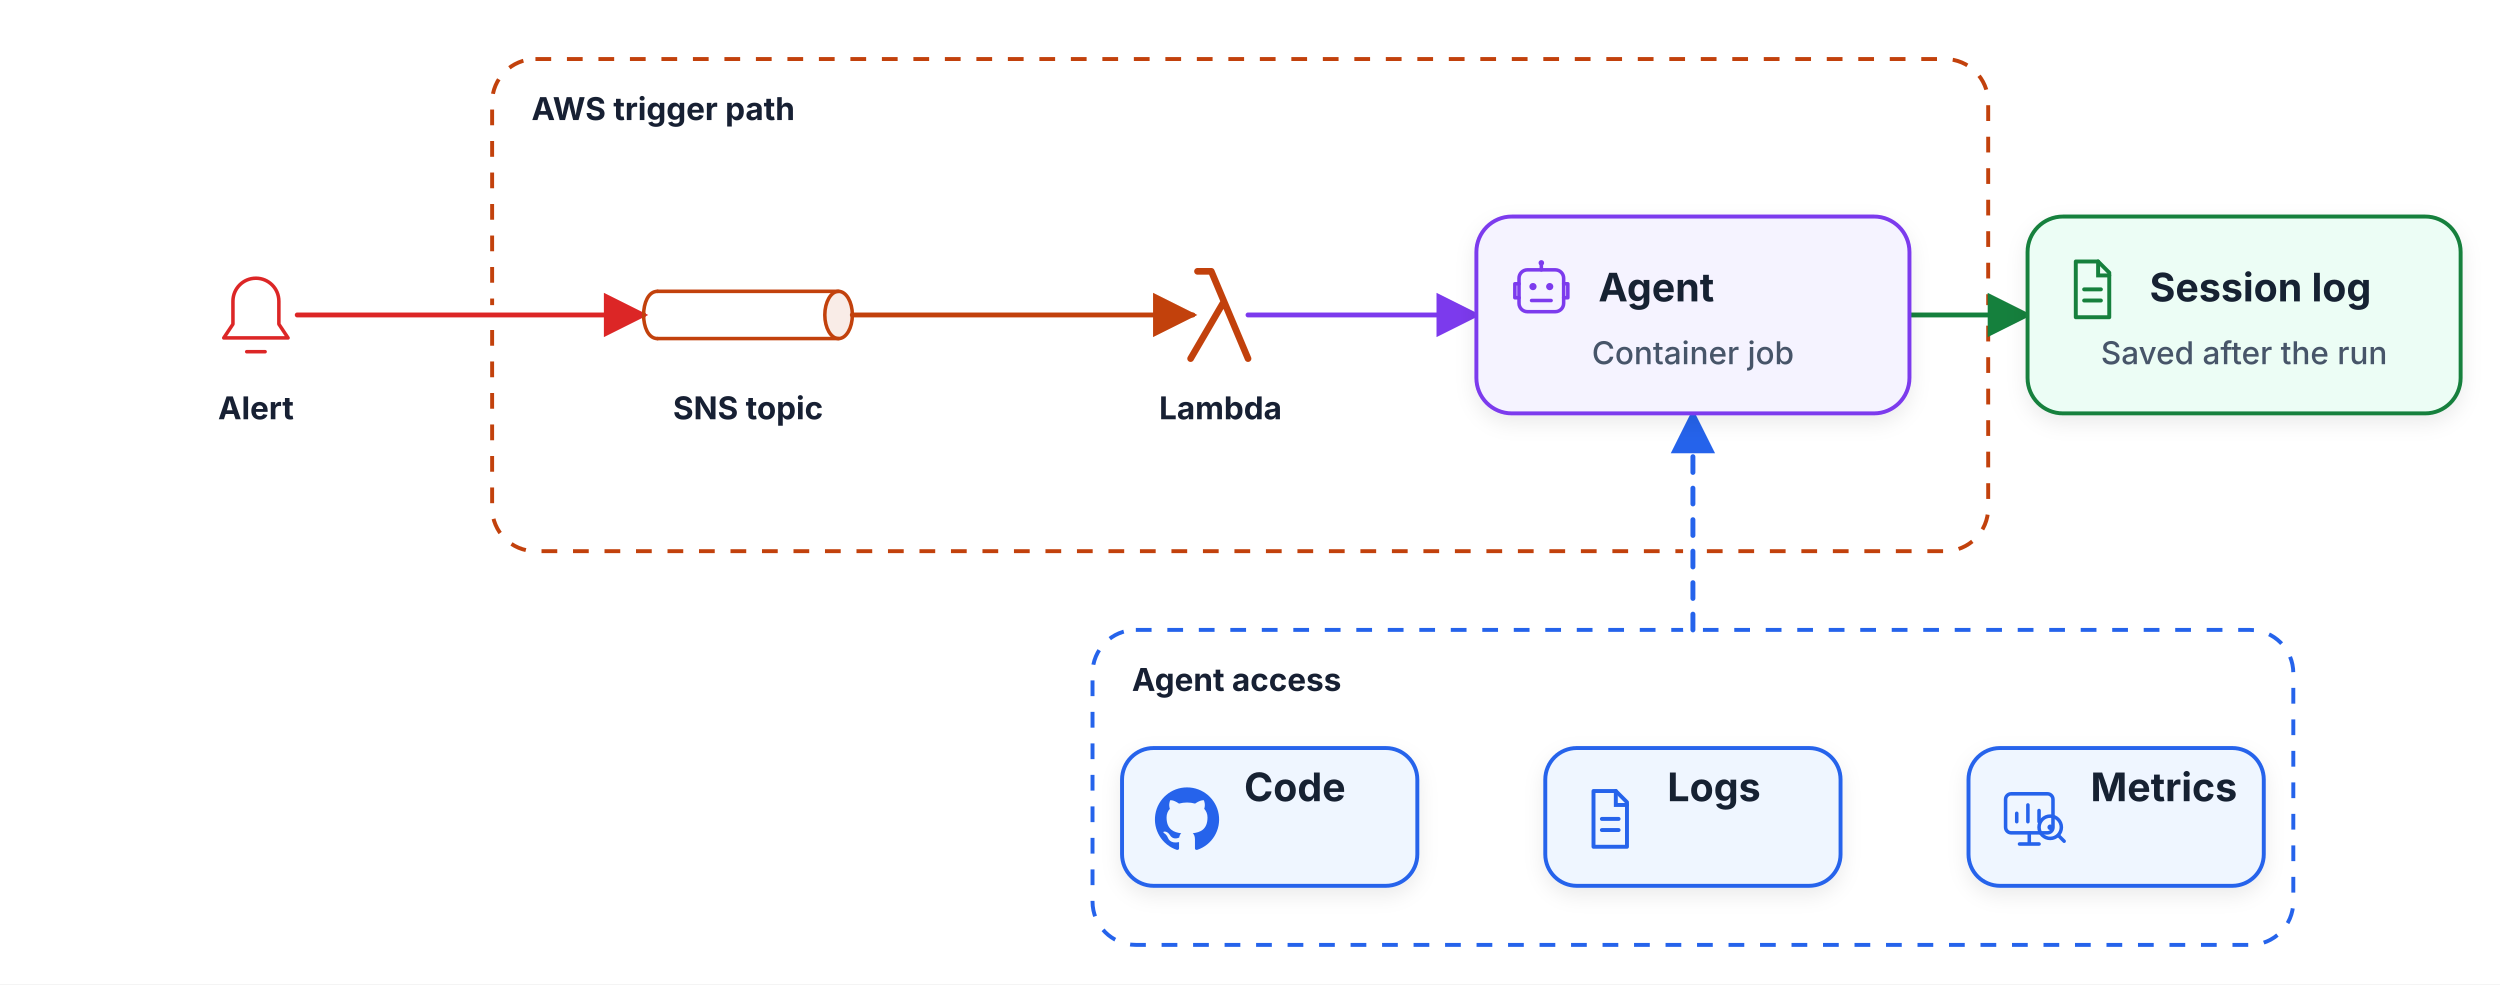
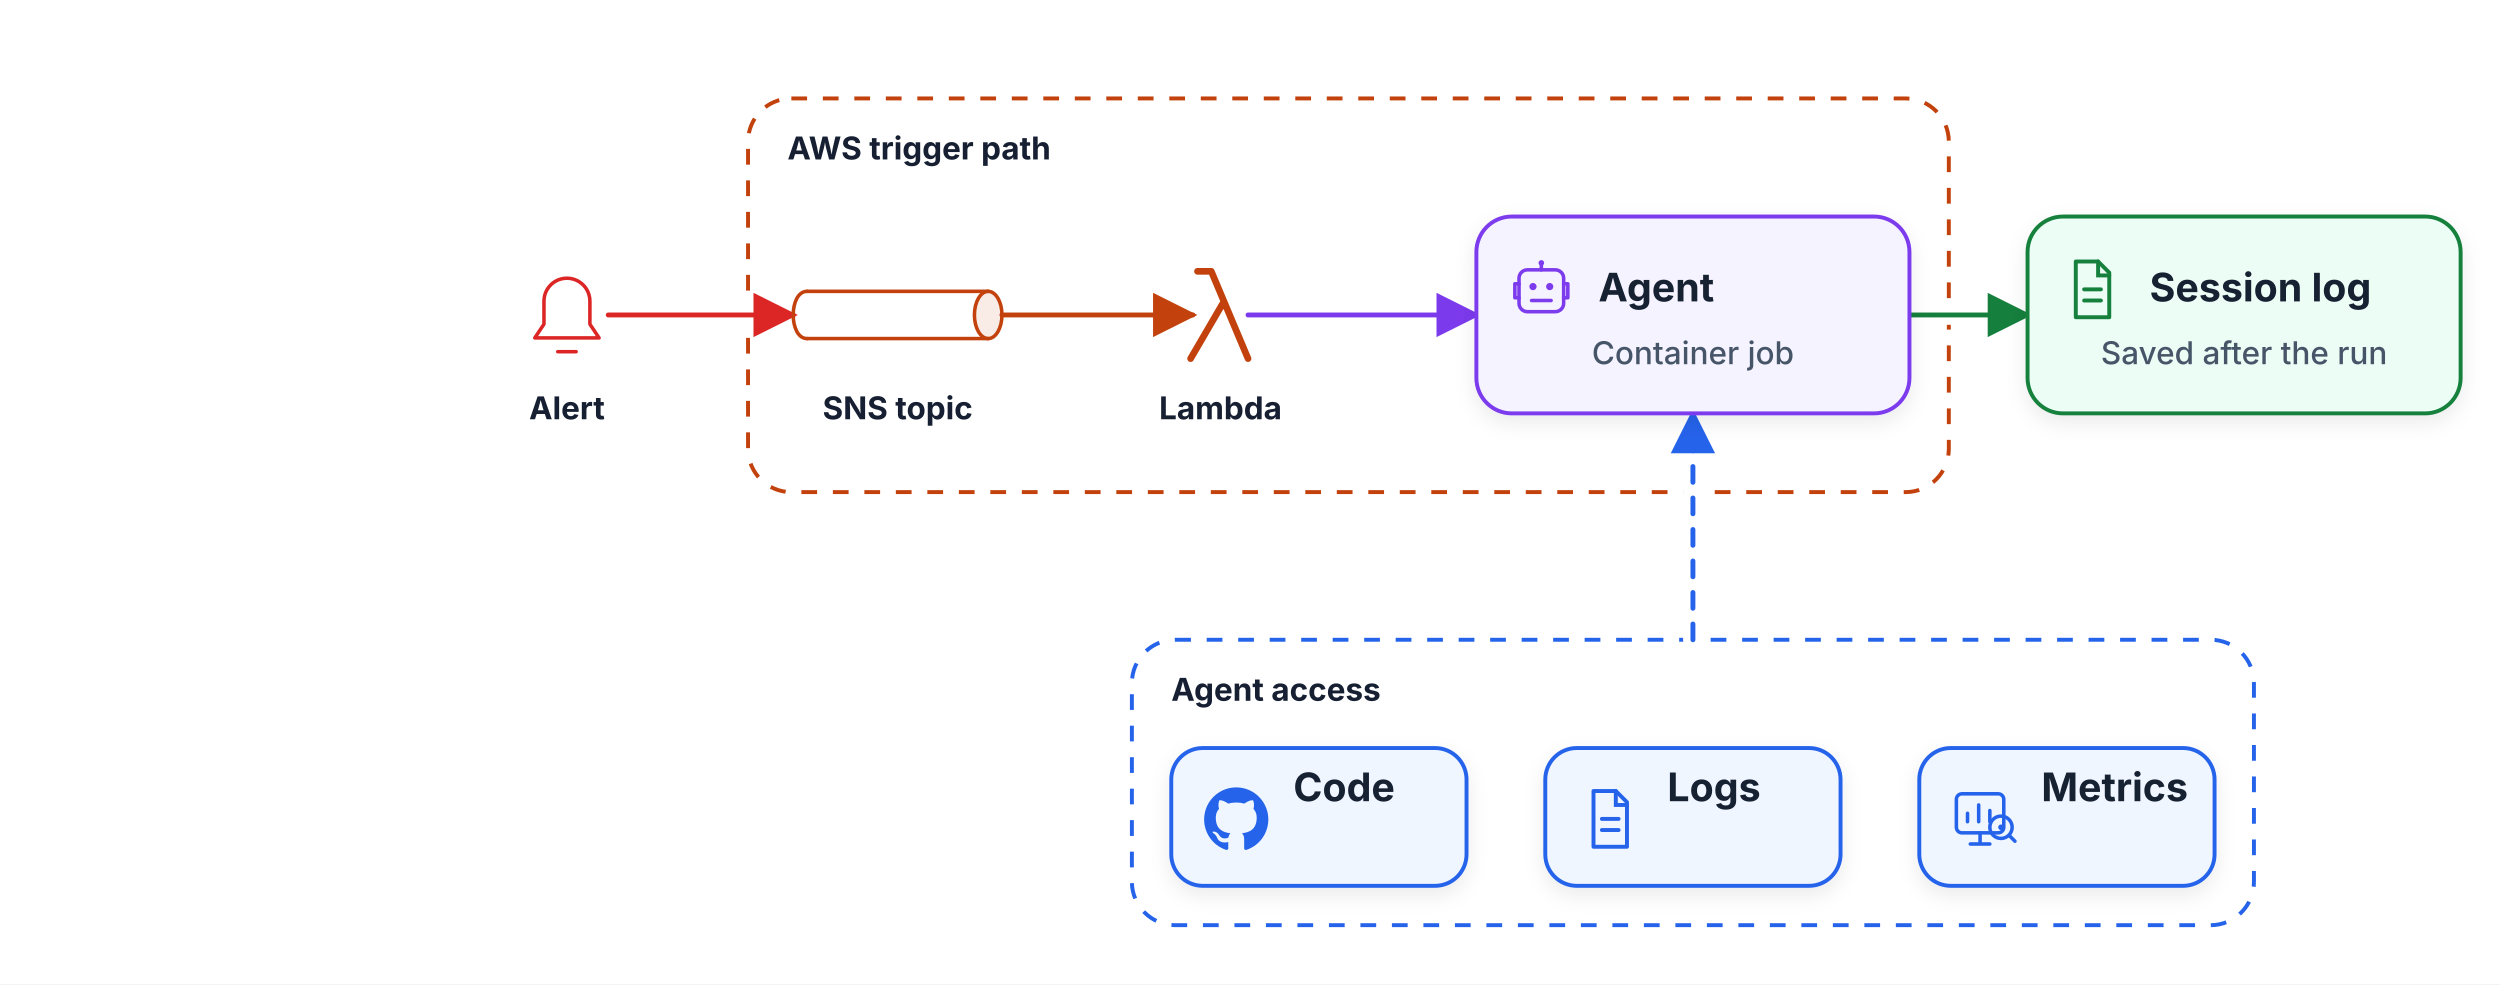
<svg xmlns="http://www.w3.org/2000/svg" width="1270" height="500" viewBox="0 0 1270 500" role="img" aria-labelledby="title desc">
  <defs>
    <filter id="shadow" x="-20%" y="-20%" width="140%" height="150%">
      <feDropShadow dx="0" dy="4" stdDeviation="5" flood-color="#0f172a" flood-opacity="0.08" />
    </filter>
    <marker id="arrow-purple" viewBox="0 0 10 10" refX="9" refY="5" markerWidth="9" markerHeight="9" orient="auto">
      <path d="M0 0 10 5 0 10Z" fill="#7c3aed" />
    </marker>
    <marker id="arrow-blue" viewBox="0 0 10 10" refX="9" refY="5" markerWidth="9" markerHeight="9" orient="auto">
      <path d="M0 0 10 5 0 10Z" fill="#2563eb" />
    </marker>
    <marker id="arrow-amber" viewBox="0 0 10 10" refX="9" refY="5" markerWidth="9" markerHeight="9" orient="auto">
      <path d="M0 0 10 5 0 10Z" fill="#c2410c" />
    </marker>
    <marker id="arrow-green" viewBox="0 0 10 10" refX="9" refY="5" markerWidth="9" markerHeight="9" orient="auto">
      <path d="M0 0 10 5 0 10Z" fill="#15803d" />
    </marker>
    <marker id="arrow-red" viewBox="0 0 10 10" refX="9" refY="5" markerWidth="9" markerHeight="9" orient="auto">
      <path d="M0 0 10 5 0 10Z" fill="#dc2626" />
    </marker>
    <marker id="arrow-gray" viewBox="0 0 10 10" refX="9" refY="5" markerWidth="9" markerHeight="9" orient="auto">
      <path d="M0 0 10 5 0 10Z" fill="#64748b" />
    </marker>
    <symbol id="icon-alert" viewBox="0 0 24 24">
      <path d="M5 17h14l-2-3V9a5 5 0 0 0-10 0v5Z" fill="none" stroke="currentColor" stroke-width="1.8" stroke-linecap="round" stroke-linejoin="round" />
      <path d="M10 20h4" fill="none" stroke="currentColor" stroke-width="1.8" stroke-linecap="round" />
    </symbol>
    <symbol id="icon-document" viewBox="0 0 24 24">
      <path d="M6 2h8l4 4v16H6Z" fill="none" stroke="currentColor" stroke-width="2" stroke-linejoin="round" />
      <path d="M14 2v5h4M9 12h6M9 16h6" fill="none" stroke="currentColor" stroke-width="2" stroke-linecap="round" />
    </symbol>
    <symbol id="icon-github" viewBox="0 0 24 24">
      <path fill="currentColor" d="M12 .7a11.5 11.5 0 0 0-3.64 22.41c.58.11.79-.25.79-.56v-2.23c-3.22.7-3.9-1.37-3.9-1.37-.53-1.34-1.29-1.7-1.29-1.7-1.05-.72.08-.71.08-.71 1.17.08 1.78 1.2 1.78 1.2 1.04 1.77 2.72 1.26 3.38.96.1-.75.4-1.26.74-1.55-2.57-.29-5.27-1.28-5.27-5.68 0-1.26.45-2.28 1.19-3.09-.12-.29-.52-1.46.11-3.05 0 0 .97-.31 3.16 1.18a10.9 10.9 0 0 1 5.76 0c2.2-1.49 3.16-1.18 3.16-1.18.63 1.59.23 2.76.11 3.05.74.81 1.19 1.83 1.19 3.09 0 4.42-2.71 5.38-5.29 5.67.42.36.79 1.06.79 2.14v3.27c0 .31.21.67.8.56A11.5 11.5 0 0 0 12 .7Z" />
    </symbol>
    <symbol id="icon-lambda" viewBox="0 0 24 24">
      <path d="M7 2.5h3L18 21.5M12.5 9.5 5.5 21.5" fill="none" stroke="currentColor" stroke-width="3.4" stroke-linecap="round" stroke-linejoin="round" />
    </symbol>
    <symbol id="icon-observability" viewBox="0 0 24 24">
      <rect x="2" y="3" width="17" height="14" rx="2" fill="none" stroke="currentColor" stroke-width="1.8" />
      <path d="M6 13v-3M10 13V7M14 13V9M7 21h7M10.5 17v4" fill="none" stroke="currentColor" stroke-width="1.8" stroke-linecap="round" />
      <circle cx="18" cy="15" r="4" fill="none" stroke="currentColor" stroke-width="1.8" />
      <circle cx="18" cy="15" r="1" fill="currentColor" />
      <path d="m21 18 2 2" fill="none" stroke="currentColor" stroke-width="1.8" stroke-linecap="round" />
    </symbol>
    <symbol id="icon-queue" viewBox="0 0 56 28">
      <path d="M5 8h46M5 20h46" fill="none" stroke="currentColor" stroke-width="1.8" stroke-linecap="round" />
      <path d="M5 8C.3 8 .3 20 5 20" fill="none" stroke="currentColor" stroke-width="1.8" stroke-linecap="round" />
      <ellipse cx="51" cy="14" rx="3.5" ry="6" fill="currentColor" fill-opacity=".1" stroke="currentColor" stroke-width="1.8" />
    </symbol>
    <symbol id="icon-robot" viewBox="0 0 24 24">
      <path d="M12 5V2.5" fill="none" stroke="currentColor" stroke-width="1.8" stroke-linecap="round" />
      <circle cx="12" cy="2.5" r="1" fill="currentColor" />
      <rect x="4" y="5" width="16" height="15" rx="3" fill="none" stroke="currentColor" stroke-width="1.8" />
      <path d="M4 10H2.5v5H4M20 10h1.5v5H20" fill="none" stroke="currentColor" stroke-width="1.8" stroke-linecap="round" stroke-linejoin="round" />
      <circle cx="9" cy="11" r="1.3" fill="currentColor" />
      <circle cx="15" cy="11" r="1.3" fill="currentColor" />
      <path d="M8.5 16h7" fill="none" stroke="currentColor" stroke-width="1.8" stroke-linecap="round" />
    </symbol>
    <style>
      text { font-family: system-ui, -apple-system, BlinkMacSystemFont, "Segoe UI", sans-serif; fill: #172033; }
      symbol [stroke] { vector-effect: non-scaling-stroke; }
      .node rect { stroke-width: 2; }
      .node-boundary rect { stroke-width: 2; stroke-dasharray: 8 8; }
      .boundary-title { font-size: 16px; font-weight: 750; text-anchor: start; }
      .node-title { font-size: 20px; font-weight: 750; text-anchor: middle; }
      .node-title.icon-copy { text-anchor: start; }
      .node-subtitle { font-size: 16px; font-weight: 500; fill: #475569; text-anchor: middle; }
      .eyebrow { font-size: 13px; font-weight: 750; letter-spacing: 1px; fill: #475569; text-anchor: middle; }
      .mention-icon { font-size: 27px; font-weight: 750; text-anchor: middle; }
      .standalone-mention { font-size: 52px; font-weight: 750; text-anchor: middle; }
      .icon-node-title { font-size: 16px; font-weight: 750; text-anchor: middle; }
      .edge { fill: none; stroke-width: 2.5; stroke-linecap: round; stroke-linejoin: round; }
      .edge-label rect { stroke-width: 2; }
      .edge-label text { font-size: 14px; font-weight: 750; text-anchor: middle; dominant-baseline: central; }
      .divider { stroke: #cbd5e1; stroke-width: 2; stroke-dasharray: 6 8; stroke-linecap: round; }
      .center-annotation { fill: #f1f5f9; stroke: none; }
      .center-title { font-weight: 800; letter-spacing: 0.08em; fill: #334155; text-anchor: middle; }
      .center-detail { font-weight: 600; fill: #475569; text-anchor: middle; }
    </style>
  </defs>
  <rect width="1270" height="500" fill="#ffffff" />
-   <g class="node-boundary node-amber" transform="translate(250 30)">
-     <rect width="760" height="250" rx="22" fill="none" stroke="#c2410c" />
+   <g class="node-boundary node-amber" transform="translate(380 50)">
+     <rect width="610" height="200" rx="22" fill="none" stroke="#c2410c" />
    <text class="boundary-title" x="20" y="31">AWS trigger path</text>
  </g>
-   <g class="node-boundary node-blue" transform="translate(555 320)">
-     <rect width="610" height="160" rx="22" fill="none" stroke="#2563eb" />
+   <g class="node-boundary node-blue" transform="translate(575 325)">
+     <rect width="570" height="145" rx="22" fill="none" stroke="#2563eb" />
    <text class="boundary-title" x="20" y="31">Agent access</text>
  </g>
-   <path class="edge-boundary-halo" d="M151 160L327.02 160" fill="none" stroke="#ffffff" stroke-width="10" stroke-linecap="round" stroke-linejoin="round" />
-   <path class="edge" d="M151 160L327.02 160" stroke="#dc2626" marker-end="url(#arrow-red)" />
-   <path class="edge" d="M432.98 160L606 160" stroke="#c2410c" marker-end="url(#arrow-amber)" />
+   <path class="edge-boundary-halo" d="M309 160L403.02 160" fill="none" stroke="#ffffff" stroke-width="10" stroke-linecap="round" stroke-linejoin="round" />
+   <path class="edge" d="M309 160L403.02 160" stroke="#dc2626" marker-end="url(#arrow-red)" />
+   <path class="edge" d="M508.98 160L606 160" stroke="#c2410c" marker-end="url(#arrow-amber)" />
  <path class="edge" d="M634 160L750 160" stroke="#7c3aed" marker-end="url(#arrow-purple)" />
-   <path class="edge-boundary-halo" d="M860 320L860 210" fill="none" stroke="#ffffff" stroke-width="10" stroke-linecap="round" stroke-linejoin="round" />
-   <path class="edge" d="M860 320L860 210" stroke="#2563eb" stroke-dasharray="8 8" marker-end="url(#arrow-blue)" />
+   <path class="edge-boundary-halo" d="M860 325L860 210" fill="none" stroke="#ffffff" stroke-width="10" stroke-linecap="round" stroke-linejoin="round" />
+   <path class="edge" d="M860 325L860 210" stroke="#2563eb" stroke-dasharray="8 8" marker-end="url(#arrow-blue)" />
  <path class="edge-boundary-halo" d="M970 160L1030 160" fill="none" stroke="#ffffff" stroke-width="10" stroke-linecap="round" stroke-linejoin="round" />
  <path class="edge" d="M970 160L1030 160" stroke="#15803d" marker-end="url(#arrow-green)" />
-   <g class="node-icon-only node-red" transform="translate(102 132)">
+   <g class="node-icon-only node-red" transform="translate(260 132)">
    <use href="#icon-alert" x="0" y="0" width="56" height="56" color="#dc2626" />
    <text class="icon-node-title" x="28" y="81">Alert</text>
  </g>
-   <g class="node-icon-only node-amber" transform="translate(324 132)">
+   <g class="node-icon-only node-amber" transform="translate(400 132)">
    <use href="#icon-queue" x="0" y="0" width="112" height="56" color="#c2410c" />
    <text class="icon-node-title" x="56" y="81">SNS topic</text>
  </g>
  <g class="node-icon-only node-amber" transform="translate(592 132)">
    <use href="#icon-lambda" x="0" y="0" width="56" height="56" color="#c2410c" />
    <text class="icon-node-title" x="28" y="81">Lambda</text>
  </g>
  <g class="node node-purple" transform="translate(750 110)" filter="url(#shadow)">
    <rect width="220" height="100" rx="18" fill="#f5f3ff" stroke="#7c3aed" />
    <use href="#icon-robot" x="16" y="20" width="34" height="34" color="#7c3aed" />
    <text class="node-title icon-copy" x="62" y="43.12" font-size="17">Agent</text>
    <text class="node-subtitle" x="110" y="75" font-size="16">Container job</text>
  </g>
-   <g class="node node-blue" transform="translate(570 380)" filter="url(#shadow)">
+   <g class="node node-blue" transform="translate(595 380)" filter="url(#shadow)">
    <rect width="150" height="70" rx="16" fill="#eff6ff" stroke="#2563eb" />
    <use href="#icon-github" x="16" y="19" width="34" height="34" color="#2563eb" />
    <text class="node-title icon-copy" x="62" y="27" font-size="17">Code</text>
  </g>
  <g class="node node-blue" transform="translate(785 380)" filter="url(#shadow)">
    <rect width="150" height="70" rx="16" fill="#eff6ff" stroke="#2563eb" />
    <use href="#icon-document" x="16" y="19" width="34" height="34" color="#2563eb" />
    <text class="node-title icon-copy" x="62" y="27" font-size="17">Logs</text>
  </g>
-   <g class="node node-blue" transform="translate(1000 380)" filter="url(#shadow)">
+   <g class="node node-blue" transform="translate(975 380)" filter="url(#shadow)">
    <rect width="150" height="70" rx="16" fill="#eff6ff" stroke="#2563eb" />
    <use href="#icon-observability" x="16" y="19" width="34" height="34" color="#2563eb" />
    <text class="node-title icon-copy" x="62" y="27" font-size="17">Metrics</text>
  </g>
  <g class="node node-green" transform="translate(1030 110)" filter="url(#shadow)">
    <rect width="220" height="100" rx="18" fill="#ecfdf5" stroke="#15803d" />
    <use href="#icon-document" x="16" y="20" width="34" height="34" color="#15803d" />
    <text class="node-title icon-copy" x="62" y="43.12" font-size="17">Session log</text>
    <text class="node-subtitle" x="110" y="75" font-size="16">Saved after the run</text>
  </g>
</svg>
